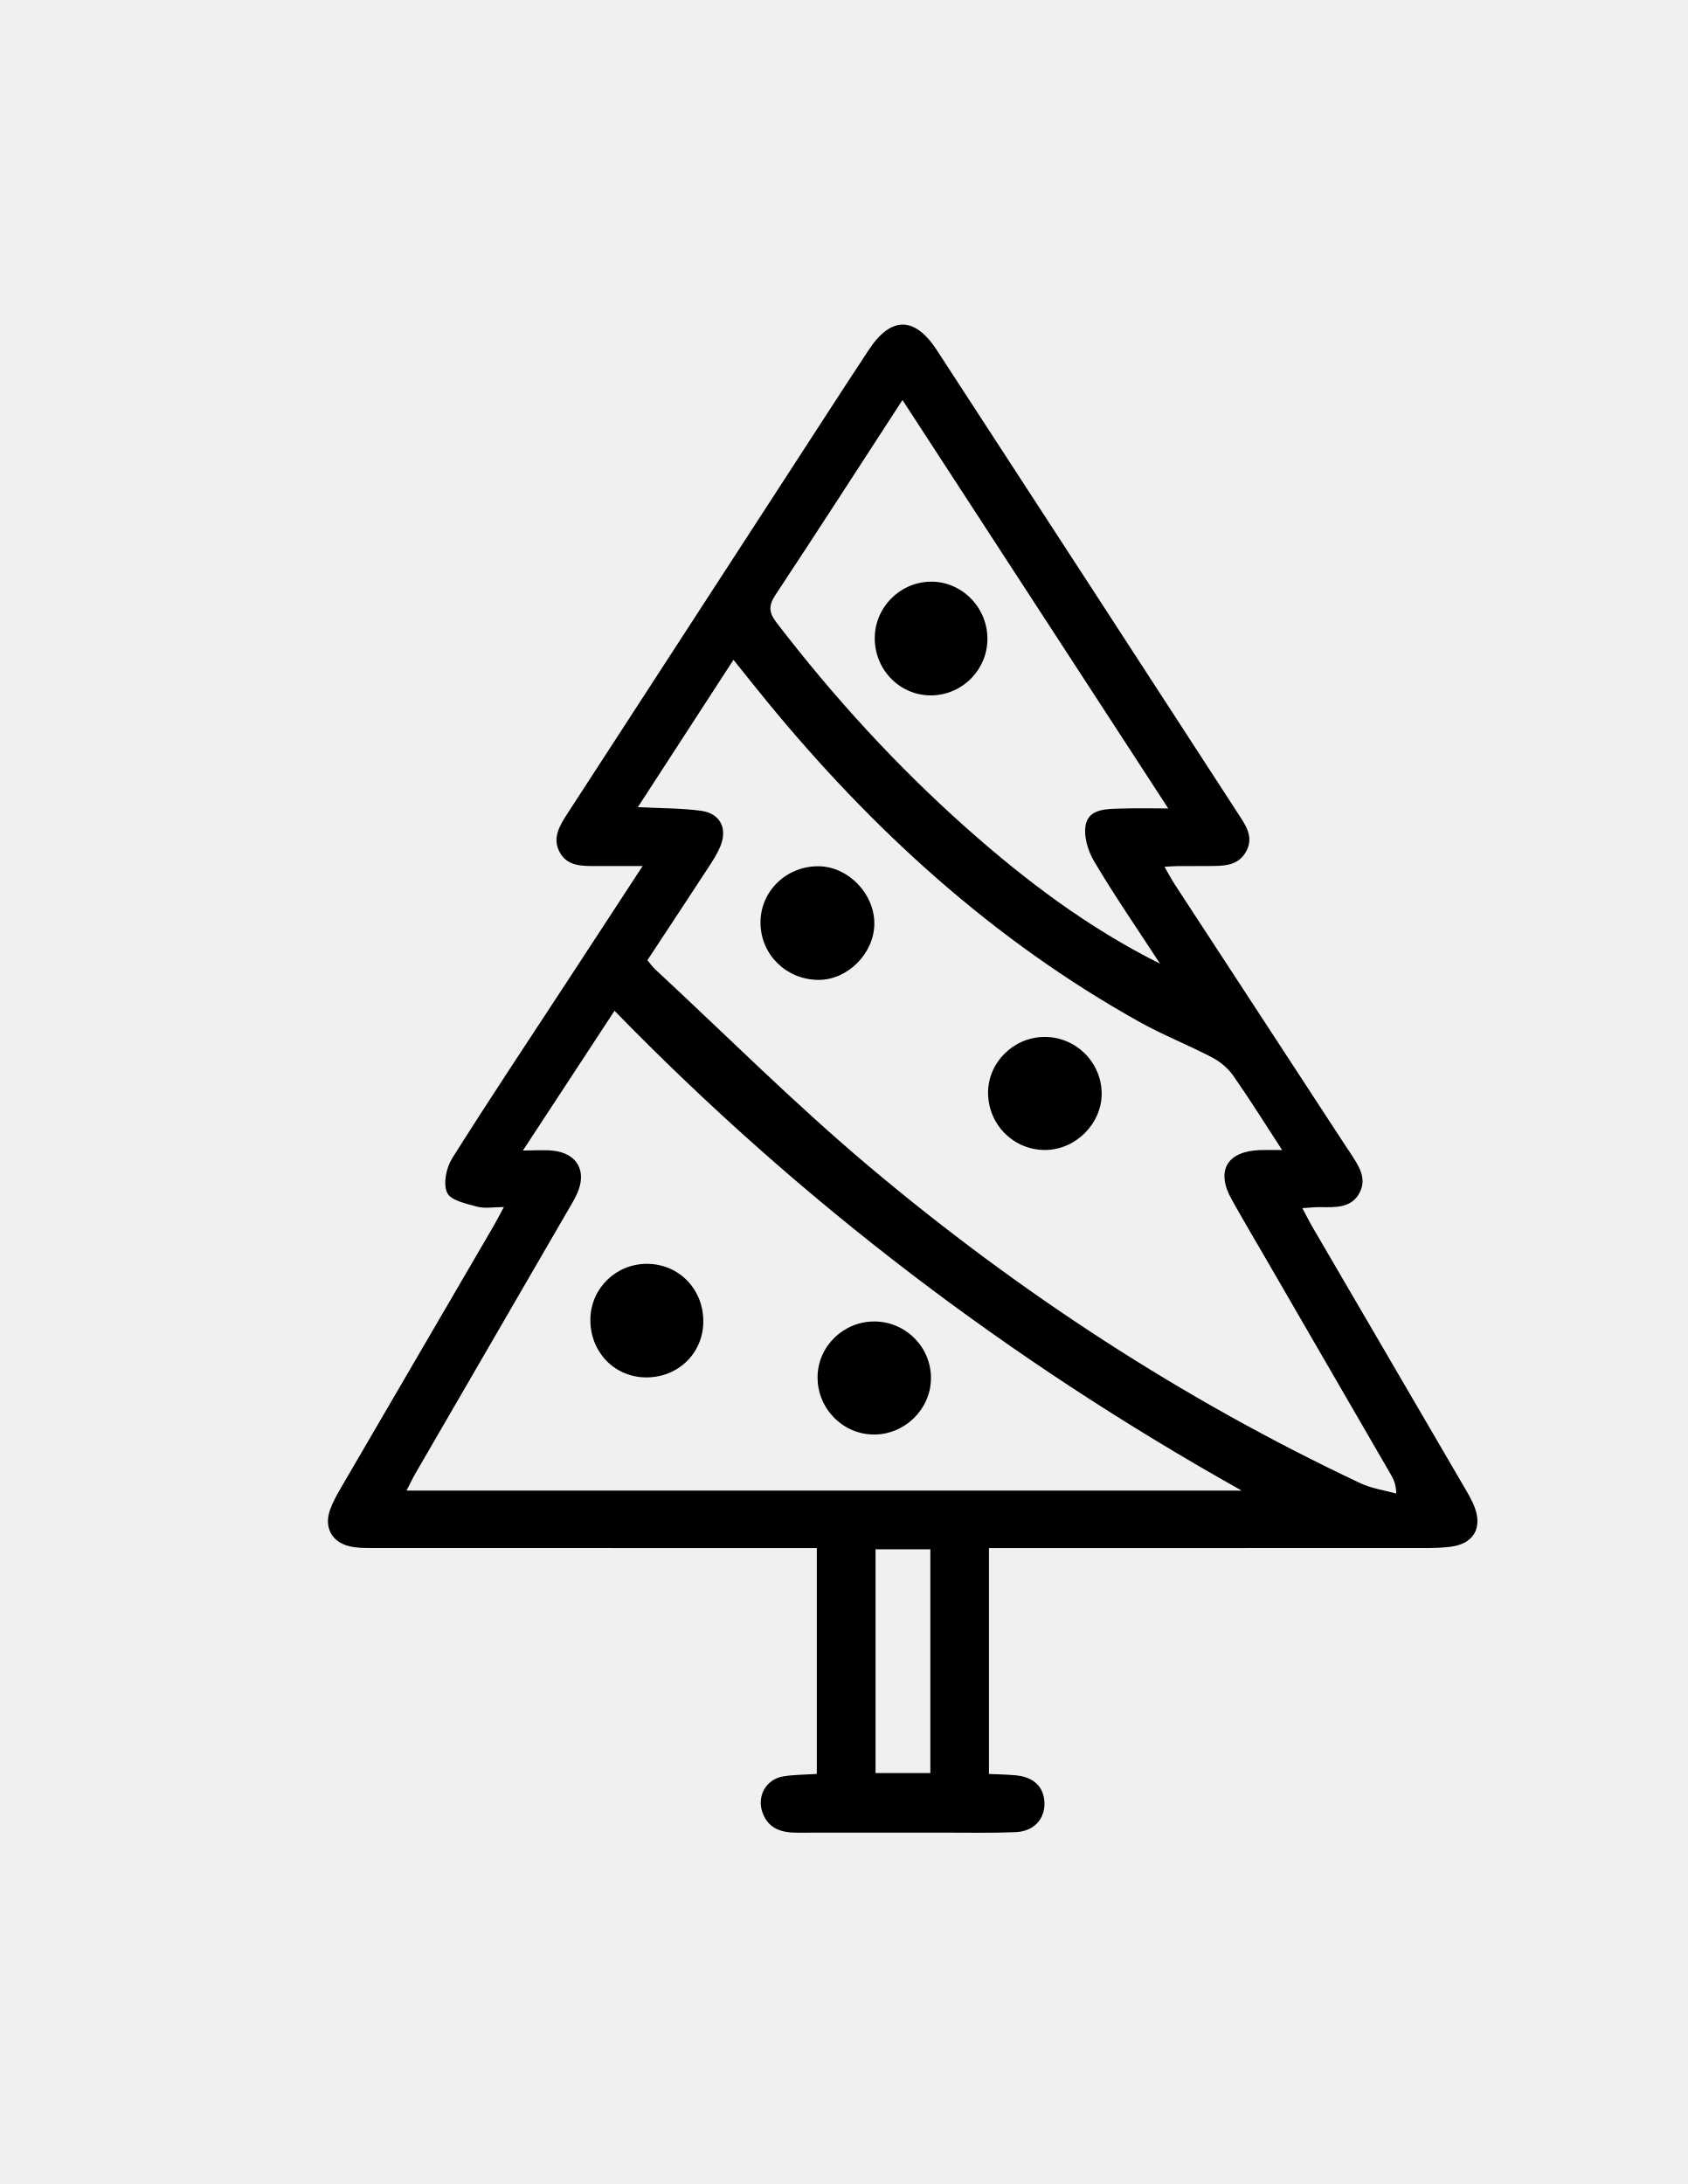
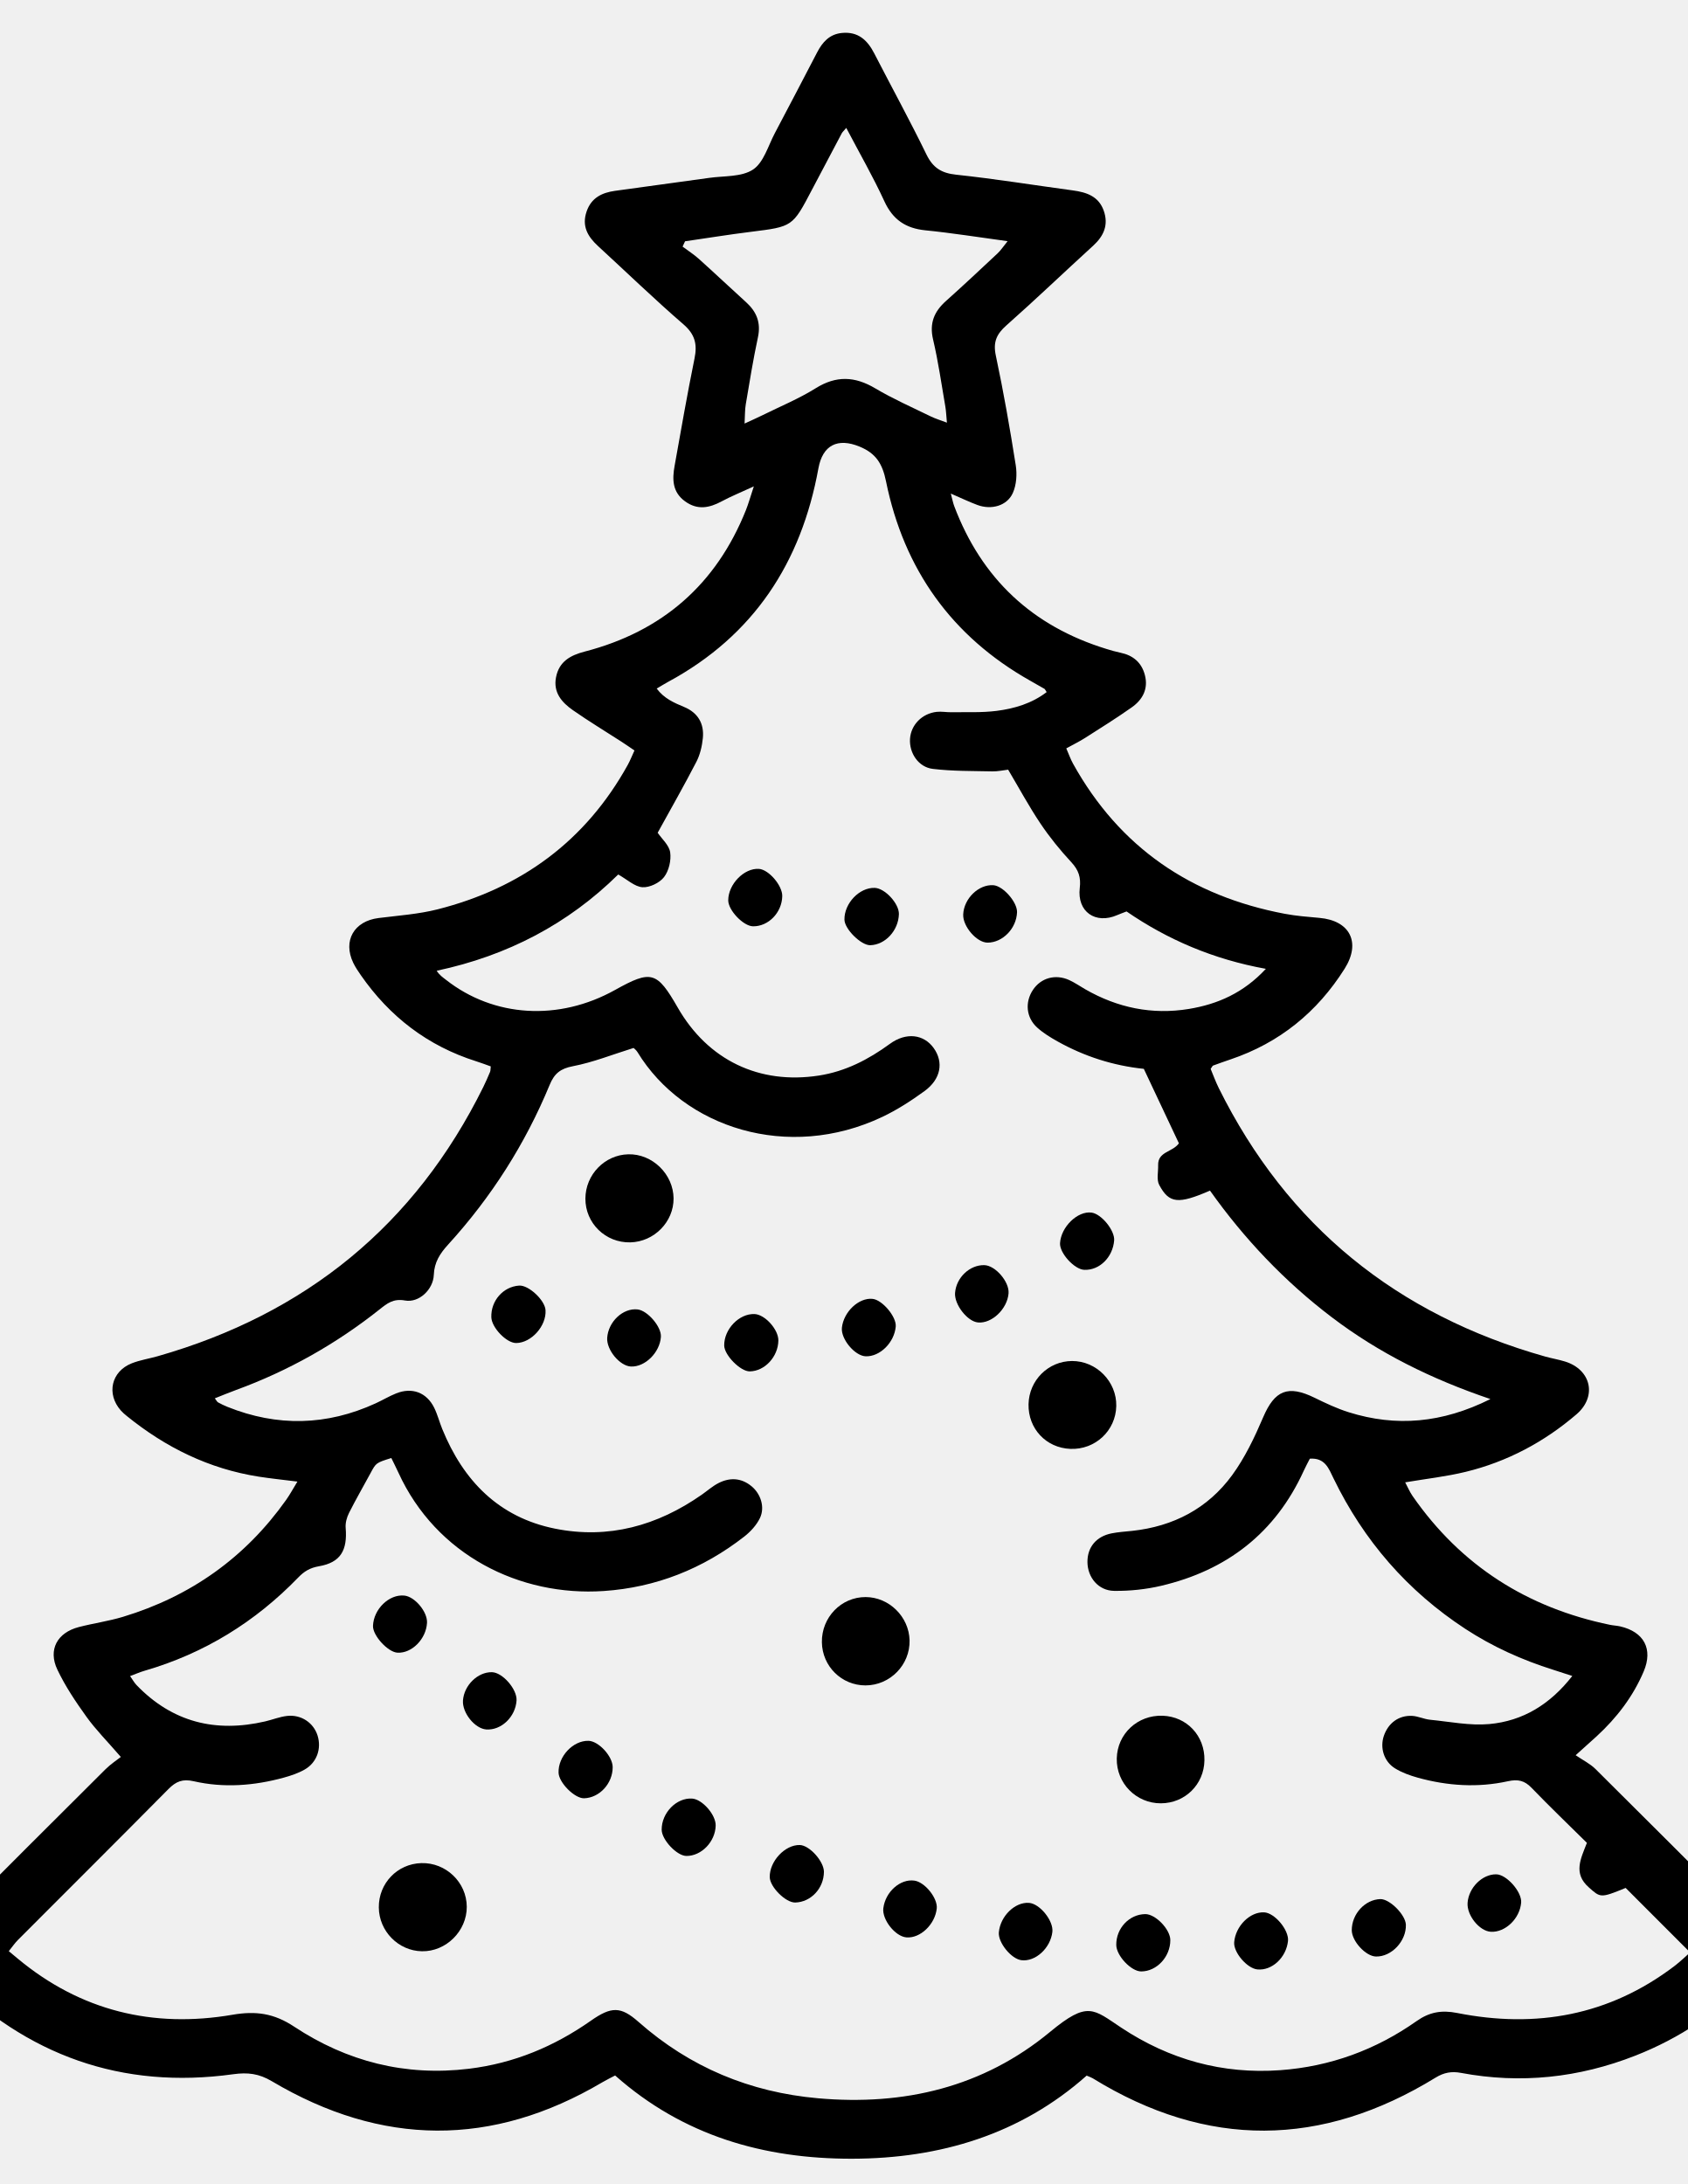
<svg xmlns="http://www.w3.org/2000/svg" version="1.1" id="Layer_1" x="0px" y="0px" viewBox="0 0 612 792" enable-background="new 0 0 612 792" xml:space="preserve">
  <g>
-     <path fill-rule="evenodd" clip-rule="evenodd" d="M296.169,643.288c0-27.394,0-54.11,0-81.896c-2.918,0-5.629,0-8.343,0   c-50.934-0.002-101.867,0.008-152.802-0.027c-2.812-0.002-5.719,0.012-8.414-0.657c-6.336-1.571-9.134-6.817-6.993-13.024   c0.98-2.845,2.493-5.542,4.016-8.158c18.371-31.568,36.792-63.106,55.187-94.663c1.175-2.014,2.233-4.096,3.883-7.136   c-3.858,0-6.967,0.607-9.699-0.145c-3.939-1.085-9.565-2.243-10.874-5.049c-1.509-3.235-0.325-9.063,1.798-12.438   c13.544-21.536,27.673-42.703,41.603-63.996c8.898-13.6,17.786-27.206,27.479-42.035c-6.352,0-11.449,0.014-16.545-0.003   c-5.042-0.019-10.485,0.28-13.402-4.797c-3.061-5.328-0.067-9.997,2.843-14.476c26.421-40.668,52.819-81.353,79.23-122.027   c9.949-15.322,19.852-30.675,29.904-45.928c8.029-12.184,16.633-12.167,24.632,0.113c36.433,55.95,72.811,111.939,109.151,167.948   c2.696,4.158,5.959,8.494,3.047,13.836c-3.011,5.518-8.513,5.276-13.765,5.327c-3.7,0.036-7.401-0.007-11.102,0.02   c-1.266,0.009-2.529,0.125-4.765,0.242c1.47,2.541,2.521,4.565,3.763,6.467c20.803,31.872,41.627,63.729,62.447,95.586   c0.357,0.547,0.752,1.069,1.103,1.619c2.822,4.432,6.26,9.019,3.471,14.443c-2.978,5.794-8.889,5.37-14.395,5.314   c-1.87-0.021-3.739,0.204-6.393,0.364c1.417,2.667,2.433,4.746,3.594,6.739c18.4,31.553,36.825,63.089,55.219,94.644   c1.31,2.247,2.656,4.521,3.587,6.936c2.991,7.76-0.362,13.389-8.607,14.471c-3.007,0.393-6.074,0.468-9.112,0.47   c-49.846,0.025-99.692,0.019-149.537,0.019c-2.786,0-5.57,0-8.789,0c0,27.622,0,54.501,0,81.915   c3.428,0.163,6.645,0.19,9.832,0.504c6.633,0.653,10.331,4.467,10.299,10.396c-0.034,5.688-4.032,9.941-10.515,10.207   c-8.692,0.354-17.408,0.159-26.114,0.166c-17.632,0.014-35.264-0.027-52.894,0.018c-5.609,0.017-10.408-1.229-12.648-7.101   c-2.273-5.971,1.108-12.265,7.461-13.313C287.84,643.55,291.78,643.587,296.169,643.288z M234.743,348.21   c1.023,1.222,1.756,2.312,2.692,3.18c25.82,23.955,50.769,48.948,77.685,71.603c54.444,45.824,113.731,84.521,178.229,114.917   c4.003,1.886,8.607,2.497,12.93,3.699c-0.121-3.416-0.954-5.13-1.908-6.778c-14.807-25.588-29.629-51.163-44.442-76.743   c-4.467-7.713-9.007-15.385-13.354-23.162c-5.785-10.353-1.713-17.408,10.205-17.862c2.297-0.087,4.6-0.013,8.114-0.013   c-6.326-9.706-11.802-18.513-17.746-26.992c-1.874-2.676-4.701-5.045-7.61-6.568c-8.651-4.531-17.807-8.127-26.325-12.876   c-52.995-29.544-96.947-69.665-135.207-116.363c-3.964-4.839-7.847-9.743-12.056-14.975   c-11.671,17.983-22.969,35.392-34.669,53.423c8.287,0.427,15.647,0.344,22.865,1.313c7.05,0.948,9.748,6.421,7.009,12.995   c-1.076,2.583-2.626,4.995-4.165,7.352C249.633,325.636,242.206,336.868,234.743,348.21z M450.217,540.54   c-84.068-47.095-159.906-104.647-227.398-173.998c-11.086,16.914-21.742,33.173-33.209,50.668c4.527,0,7.729-0.284,10.865,0.055   c8.751,0.942,12.399,7.351,8.855,15.406c-1.045,2.378-2.445,4.604-3.753,6.86c-18.309,31.592-36.635,63.174-54.935,94.77   c-1.119,1.931-2.063,3.962-3.238,6.238C248.995,540.54,349.605,540.54,450.217,540.54z M420.62,349.468   c-8.048-12.36-16.431-24.522-23.946-37.196c-2.312-3.899-3.976-9.67-2.859-13.741c1.48-5.398,7.92-5.159,12.927-5.324   c5.261-0.175,10.532-0.04,16.86-0.04c-32.584-50.08-64.322-98.854-96.372-148.109c-15.604,24.015-30.673,47.416-46.023,70.631   c-2.565,3.879-2.49,6.375,0.362,10.096c20.728,27.029,43.588,52.047,69.066,74.666C371.975,319.396,394.636,336.5,420.62,349.468z    M317.466,642.975c7.114,0,13.462,0,19.872,0c0-27.366,0-54.043,0-81.149c-6.767,0-13.149,0-19.872,0   C317.466,589.071,317.466,615.938,317.466,642.975z" />
-     <path fill-rule="evenodd" clip-rule="evenodd" d="M317.03,334.882c0,10.799-9.699,20.566-20.327,20.464   c-11.592-0.108-20.753-9.058-20.95-20.47c-0.201-11.56,9.345-20.905,21.185-20.736C307.579,314.291,317.027,324.048,317.03,334.882   z" />
-     <path fill-rule="evenodd" clip-rule="evenodd" d="M399.459,396.508c0.063,10.89-9.299,20.352-20.299,20.515   c-11.411,0.17-20.75-9.006-20.89-20.525c-0.136-11.019,9.036-20.291,20.241-20.465   C389.917,375.853,399.393,385.115,399.459,396.508z" />
-     <path fill-rule="evenodd" clip-rule="evenodd" d="M214.073,478.172c0.263-11.173,9.46-19.982,20.731-19.859   c11.501,0.127,20.342,9.344,20.212,21.076c-0.128,11.533-9.356,20.332-21.084,20.103   C222.485,499.269,213.796,489.938,214.073,478.172z" />
-     <path fill-rule="evenodd" clip-rule="evenodd" d="M317.066,479.215c11.451,0.035,20.712,9.485,20.492,20.907   c-0.214,11.04-9.555,20.12-20.675,20.092c-11.336-0.031-20.574-9.499-20.439-20.952   C296.571,488.201,305.854,479.179,317.066,479.215z" />
-     <path fill-rule="evenodd" clip-rule="evenodd" d="M317.177,231.67c-0.116-11.14,8.832-20.423,19.982-20.729   c11.265-0.312,20.76,9.024,20.872,20.515c0.108,11.176-8.812,20.415-20.001,20.71C326.669,252.468,317.299,243.257,317.177,231.67z   " />
+     <path fill-rule="evenodd" clip-rule="evenodd" d="M43.816,637.135c-5.005-5.781-9.096-9.883-12.435-14.527   c-3.915-5.442-7.711-11.101-10.578-17.131c-3.447-7.251-0.05-13.411,7.764-15.442c5.308-1.379,10.792-2.129,16.031-3.716   c24.499-7.417,44.326-21.464,59.158-42.406c1.386-1.957,2.526-4.088,4.085-6.635c-5.245-0.662-9.67-1.105-14.056-1.794   c-17.976-2.824-33.71-10.571-47.763-21.952c-0.774-0.627-1.545-1.283-2.204-2.027c-5.316-6.012-3.495-14.184,3.981-17.126   c2.997-1.18,6.259-1.673,9.376-2.563c53.619-15.307,93.298-47.479,118.078-97.656c0.884-1.79,1.67-3.63,2.447-5.471   c0.178-0.423,0.127-0.944,0.247-1.974c-1.688-0.596-3.467-1.279-5.282-1.852c-17.573-5.56-31.372-16.173-41.838-31.241   c-0.996-1.434-1.986-2.901-2.739-4.469c-3.836-7.985,0.271-15.114,9.151-16.236c7.173-0.906,14.479-1.395,21.449-3.163   c30.296-7.689,53.646-24.775,68.922-52.352c0.839-1.516,1.472-3.145,2.448-5.257c-1.65-1.113-3.199-2.197-4.786-3.223   c-5.865-3.793-11.857-7.403-17.575-11.406c-4.003-2.804-7.165-6.414-6.085-11.924c1.117-5.696,5.147-7.945,10.428-9.315   c28.032-7.274,47.632-24.3,58.419-51.277c0.904-2.262,1.551-4.627,2.874-8.622c-4.759,2.197-8.296,3.625-11.636,5.42   c-4.508,2.42-8.8,3.277-13.313-0.006c-4.613-3.356-4.655-7.967-3.786-12.813c2.333-13.025,4.595-26.066,7.238-39.03   c1.046-5.131,0.163-8.712-4.025-12.335c-10.579-9.151-20.646-18.891-30.949-28.362c-3.75-3.446-5.996-7.241-4.15-12.59   c1.717-4.978,5.583-6.792,10.276-7.454c11.374-1.607,22.767-3.085,34.139-4.7c5.416-0.769,11.769-0.274,15.922-3.029   c3.874-2.571,5.484-8.64,7.934-13.254c5.152-9.707,10.208-19.464,15.29-29.208c1.935-3.711,4.453-6.612,8.975-7.063   c5.88-0.586,9.265,2.574,11.76,7.424c6.283,12.215,12.894,24.268,18.902,36.614c2.362,4.853,5.424,6.787,10.774,7.358   c14.146,1.509,28.208,3.795,42.313,5.699c4.954,0.668,9.35,2.104,11.204,7.337c1.814,5.118,0.063,9.168-3.823,12.714   c-10.521,9.602-20.81,19.464-31.472,28.903c-3.571,3.162-4.87,6.043-3.829,10.93c2.811,13.178,5.124,26.473,7.226,39.786   c0.514,3.251,0.259,7.107-1.056,10.054c-2.087,4.678-7.793,6.229-12.856,4.349c-2.929-1.087-5.754-2.456-9.635-4.135   c0.611,2.281,0.818,3.433,1.224,4.509c9.915,26.315,28.344,43.58,55.213,51.838c1.67,0.514,3.354,1.011,5.063,1.361   c4.595,0.941,7.681,3.556,8.87,8.107c1.31,5.013-0.813,8.922-4.754,11.706c-5.497,3.881-11.217,7.452-16.895,11.072   c-2.067,1.318-4.289,2.397-6.848,3.81c0.9,2.059,1.532,3.896,2.46,5.568c16.867,30.396,42.851,47.997,76.713,54.41   c4.159,0.788,8.414,1.119,12.64,1.493c11.028,0.976,15.119,8.896,9.115,18.425c-9.928,15.754-23.642,26.906-41.395,32.9   c-2.117,0.714-4.22,1.467-6.317,2.235c-0.187,0.069-0.286,0.377-0.871,1.203c0.866,2.059,1.769,4.583,2.952,6.968   c24.88,50.136,64.668,82.172,118.321,97.338c2.4,0.678,4.884,1.079,7.263,1.821c9.438,2.946,11.657,12.662,4.105,19.138   c-11.736,10.065-25.155,17.206-40.207,20.865c-6.993,1.701-14.207,2.495-21.897,3.798c0.9,1.684,1.634,3.453,2.702,4.99   c17.531,25.239,41.591,40.503,71.563,46.682c1.222,0.252,2.489,0.29,3.702,0.57c8.61,1.988,11.97,8.188,8.52,16.325   c-3.858,9.101-9.768,16.812-17.028,23.493c-1.988,1.83-4.013,3.619-7.65,6.896c2.666,1.825,5.252,3.082,7.186,4.998   c17.752,17.591,35.391,35.295,53.062,52.966c1.061,1.061,2.13,2.112,3.18,3.183c7.555,7.696,7.642,12.154,0.296,19.731   c-12.001,12.378-26.019,21.761-42.07,28.063c-20.486,8.044-41.569,10.321-63.249,6.254c-3.358-0.63-6.148-0.146-9.176,1.713   c-41.364,25.403-82.848,25.811-124.349,0.239c-0.417-0.258-0.9-0.404-2.181-0.966c-23.975,21.312-53.133,30.089-85.041,30.145   c-31.934,0.055-61.241-8.28-85.937-30.186c-1.636,0.866-3.154,1.592-4.598,2.444c-40.038,23.665-80.082,23.248-119.886-0.369   c-4.68-2.777-8.739-3.258-13.986-2.531c-40.45,5.604-74.887-6.828-103.518-35.656c-6.162-6.205-5.912-11.807,0.431-18.187   c18.854-18.964,37.777-37.856,56.734-56.717C40.151,639.708,42.486,638.19,43.816,637.135z M77.893,507.086   c0.614,0.788,0.817,1.271,1.177,1.47c1.089,0.599,2.215,1.146,3.369,1.609c18.115,7.287,36.058,6.865,53.804-1.276   c2.496-1.145,4.868-2.58,7.411-3.597c5.785-2.312,11.066-0.325,13.795,5.241c1.203,2.453,1.88,5.157,2.916,7.698   c7.654,18.782,20.532,32.02,40.858,36.11c19.391,3.904,37.148-1.06,53.243-12.316c2.046-1.431,3.946-3.147,6.154-4.253   c4.12-2.063,8.241-1.827,11.908,1.216c3.327,2.76,4.904,7.611,3.013,11.533c-1.239,2.57-3.415,4.934-5.699,6.714   c-14.983,11.672-32.032,18.457-50.964,19.728c-30.296,2.035-60.719-12.959-74.423-42.945c-0.82-1.794-1.719-3.553-2.561-5.285   c-5.567,1.744-5.536,1.761-7.515,5.435c-2.604,4.837-5.372,9.59-7.835,14.496c-0.807,1.607-1.356,3.622-1.209,5.382   c0.684,8.171-1.848,12.586-9.683,13.937c-3.303,0.569-5.389,1.881-7.511,4.075c-15.614,16.143-34.118,27.552-55.734,33.826   c-1.643,0.477-3.22,1.177-5.234,1.925c0.938,1.327,1.519,2.417,2.342,3.272c12.969,13.471,28.674,17.334,46.627,13.167   c2.668-0.62,5.27-1.692,7.966-1.989c5.122-0.565,9.584,2.493,11.036,7.11c1.489,4.734-0.243,9.79-4.65,12.317   c-2.349,1.347-5.02,2.246-7.651,2.965c-10.762,2.941-21.717,3.778-32.626,1.288c-4.021-0.918-6.422,0.087-9.146,2.842   c-18.103,18.307-36.362,36.459-54.545,54.688c-1.138,1.142-2.054,2.505-3.339,4.094c1.358,1.132,2.313,1.931,3.271,2.727   c22.771,18.925,49.007,25.288,77.833,20.338c8.453-1.451,15.022-0.551,22.337,4.288c19.128,12.656,40.343,18.106,63.445,15.286   c16.264-1.986,30.809-8.041,44.137-17.391c7.501-5.262,10.898-5.257,17.324,0.415c18.638,16.448,40.395,25.492,65.048,27.683   c31.138,2.767,59.854-3.941,84.197-24.094c13.686-11.331,15.609-8.241,25.853-1.46c17.412,11.526,36.669,16.89,57.579,15.371   c18.095-1.313,34.632-7.371,49.454-17.813c4.617-3.251,9-4.059,14.695-2.929c28.593,5.67,55.145,0.927,78.733-16.986   c2.29-1.739,4.354-3.778,5.72-4.976c-8.085-8.094-15.628-15.645-23.368-23.393c-9.158,3.77-9.128,3.564-13.41-0.249   c-5.654-5.036-2.899-10.27-0.63-16.091c-6.651-6.578-13.504-13.14-20.08-19.966c-2.569-2.667-4.956-3.175-8.584-2.377   c-10.924,2.401-21.877,1.697-32.634-1.286c-2.859-0.793-5.767-1.838-8.273-3.381c-4.059-2.497-5.535-7.499-4.047-11.821   c1.584-4.606,5.375-7.453,10.214-7.217c2.195,0.107,4.331,1.188,6.535,1.403c7.16,0.701,14.429,2.207,21.488,1.564   c12.145-1.104,22.053-7.134,30.077-17.438c-2.758-0.896-4.843-1.592-6.938-2.252c-11.259-3.545-21.925-8.34-31.827-14.817   c-21.018-13.753-36.857-32.024-47.804-54.58c-1.742-3.587-3.079-7.533-8.592-7.153c-0.685,1.354-1.512,2.859-2.222,4.416   c-10.272,22.517-27.858,36.077-51.675,41.682c-5.537,1.303-11.375,1.915-17.063,1.842c-5.728-0.073-9.625-4.884-9.679-10.414   c-0.052-5.401,3.173-9.337,8.786-10.447c2.443-0.483,4.956-0.628,7.44-0.896c14.928-1.613,27.398-8.102,36.225-20.179   c4.645-6.356,8.139-13.707,11.252-20.993c4.174-9.77,8.954-11.853,18.649-7.101c4.026,1.973,8.13,3.918,12.393,5.254   c17.196,5.388,33.858,3.963,51.37-4.778c-21.486-7.289-40.404-16.683-57.461-29.624c-17.203-13.053-31.871-28.568-44.219-45.969   c-11.488,4.987-14.807,4.704-18.412-2.06c-1.021-1.914-0.318-4.751-0.389-7.164c-0.147-4.983,5.285-4.71,7.525-7.932   c-4.176-8.866-8.396-17.825-12.718-27c-11.134-1.165-21.543-4.512-31.243-9.929c-2.604-1.454-5.217-3.051-7.416-5.038   c-4.022-3.633-4.496-9.186-1.574-13.624c2.883-4.375,8.144-5.892,13.164-3.612c2.036,0.925,3.896,2.233,5.845,3.352   c11.685,6.706,24.212,9.315,37.523,7.133c10.479-1.717,19.853-5.825,27.957-14.55c-19.08-3.464-35.658-10.593-50.521-20.812   c-1.536,0.599-2.476,0.929-3.386,1.326c-7.896,3.438-14.608-1.237-13.574-9.832c0.467-3.871-0.435-6.519-3.064-9.353   c-4.064-4.38-7.877-9.076-11.204-14.037c-4.155-6.195-7.711-12.793-11.703-19.52c-1.81,0.21-3.766,0.666-5.71,0.622   c-7.214-0.164-14.478-0.041-21.616-0.906c-5.258-0.637-8.582-5.805-8.254-10.896c0.326-5.053,4.36-9.212,9.713-9.788   c1.718-0.185,3.487,0.171,5.231,0.143c5.482-0.09,11.02,0.196,16.431-0.49c6.49-0.823,12.79-2.694,18.169-6.814   c-0.523-0.791-0.609-1.072-0.797-1.181c-1.721-1.003-3.457-1.979-5.19-2.958c-28.501-16.083-45.781-40.448-52.258-72.283   c-1.296-6.368-3.616-10.141-9.572-12.596c-7.948-3.275-13.402-0.585-14.944,7.89c-6.221,34.177-23.465,60.644-54.471,77.406   c-1.303,0.705-2.558,1.5-4.161,2.445c2.664,3.591,6.28,5.151,9.961,6.684c5.004,2.081,7.3,6.044,6.768,11.307   c-0.294,2.912-1.003,5.977-2.335,8.555c-4.45,8.619-9.266,17.05-14.043,25.737c1.512,2.227,4.161,4.508,4.536,7.116   c0.415,2.893-0.469,6.682-2.232,8.969c-1.614,2.095-5.229,3.838-7.825,3.667c-2.819-0.187-5.481-2.763-8.784-4.618   c-18.113,17.865-40.039,29.431-65.816,34.908c0.97,1.585,2.201,2.378,3.346,3.278c17.358,13.643,40.906,15.069,61.312,3.697   c13.182-7.346,15.18-6.781,22.765,6.425c10.917,19.009,29.524,27.966,51.173,24.606c9.617-1.492,17.936-5.804,25.729-11.495   c5.908-4.313,12.307-3.487,15.894,1.549c3.66,5.14,2.602,11.259-3.37,15.599c-4.824,3.506-9.925,6.806-15.302,9.354   c-34.188,16.198-72.029,3.923-88.739-23.493c-0.484-0.794-1.294-1.389-1.419-1.52c-7.731,2.408-14.717,5.219-21.975,6.611   c-4.542,0.871-6.745,2.628-8.458,6.775c-8.858,21.44-21.18,40.764-36.807,57.907c-2.969,3.257-5.017,6.396-5.203,11.029   c-0.209,5.249-5.344,10.183-10.437,9.26c-4.271-0.775-6.506,1.072-9.2,3.211c-15.784,12.533-33.114,22.314-52.053,29.236   C83.066,504.987,80.569,506.032,77.893,507.086z M306.848,46.38c-0.994,1.179-1.394,1.517-1.622,1.946   c-3.628,6.835-7.252,13.674-10.842,20.529c-7.013,13.392-7.013,13.326-22.04,15.2c-8.002,0.998-15.967,2.29-23.948,3.449   c-0.299,0.643-0.598,1.285-0.896,1.928c1.979,1.479,4.083,2.817,5.913,4.461c5.76,5.177,11.386,10.502,17.123,15.705   c3.824,3.467,5.419,7.433,4.285,12.713c-1.728,8.048-3.033,16.19-4.41,24.31c-0.341,2.008-0.268,4.085-0.433,6.974   c2.854-1.323,4.651-2.11,6.405-2.979c6.488-3.217,13.25-5.998,19.366-9.814c7.49-4.675,14.237-4.36,21.651,0.05   c6.422,3.819,13.321,6.839,20.046,10.138c1.688,0.829,3.518,1.372,5.898,2.282c-0.234-2.469-0.284-4.189-0.575-5.867   c-1.409-8.116-2.554-16.298-4.443-24.303c-1.396-5.92,0.409-10.136,4.687-13.961c6.332-5.662,12.53-11.474,18.727-17.283   c1.159-1.087,2.043-2.466,3.611-4.397c-10.586-1.429-20.156-2.979-29.786-3.936c-7.18-0.714-11.842-3.868-14.908-10.555   C316.611,64.148,311.74,55.704,306.848,46.38z" />
+     <path fill-rule="evenodd" clip-rule="evenodd" fill="#FFFFFF" d="M372.938,509.238c-0.171,8.845,6.373,15.83,15.16,16.183   c9.027,0.362,16.476-6.593,16.658-15.556c0.18-8.838-7.191-16.341-16.029-16.313C380.109,493.577,373.105,500.536,372.938,509.238z    M436.726,638.356c0.155-8.894-6.373-15.86-15.154-16.172c-9.084-0.322-16.473,6.569-16.642,15.524   c-0.17,8.948,7.039,16.27,15.992,16.242C429.679,653.926,436.573,647.122,436.726,638.356z M298.007,595.554   c0.142,8.712,7.154,15.646,15.812,15.638c8.911-0.008,16.202-7.463,15.987-16.346c-0.208-8.564-7.426-15.671-15.938-15.693   C305.007,579.13,297.859,586.521,298.007,595.554z M137.353,691.696c0.066,8.625,7.089,15.765,15.648,15.909   c8.758,0.147,16.303-7.354,16.25-16.155c-0.053-8.868-7.578-16.084-16.498-15.818C144.057,675.89,137.284,682.955,137.353,691.696z    M244.234,434.604c-0.058-8.794-7.687-16.235-16.421-16.018c-8.557,0.213-15.502,7.374-15.553,16.035   c-0.053,8.957,7.307,16.132,16.317,15.908C237.188,450.314,244.289,443.092,244.234,434.604z M368.773,330.811   c0.125-3.655-5.074-9.576-8.609-9.807c-5.325-0.348-10.671,4.848-10.917,10.612c-0.186,4.336,4.908,10.223,8.845,10.222   C363.576,341.836,368.573,336.678,368.773,330.811z M551.564,689.928c0.299-3.862-5.284-10.189-9.033-10.234   c-5.08-0.062-9.997,4.831-10.398,10.346c-0.328,4.513,4.291,10.263,8.434,10.496C545.822,700.832,551.116,695.728,551.564,689.928z    M403.985,449.84c0.285-3.62-4.619-9.658-8.217-10.115c-5.069-0.645-11.074,5.201-11.411,11.109   c-0.203,3.565,5.194,9.506,8.776,9.658C398.642,460.727,403.504,455.954,403.985,449.84z M222.158,640.842   c-0.008-3.941-5.083-9.467-8.776-9.559c-5.607-0.138-11.061,5.681-10.853,11.579c0.128,3.646,5.873,9.376,9.287,9.263   C217.405,651.939,222.17,646.741,222.158,640.842z M362.171,700.723c-0.34,3.693,4.462,9.643,8.166,10.118   c5.073,0.651,10.535-4.319,11.248-10.237c0.484-4.018-4.53-10.27-8.469-10.556C368.012,689.676,362.712,694.844,362.171,700.723z    M467.021,703.886c0.42-3.942-4.803-10.218-8.656-10.401c-5.14-0.245-10.367,4.969-10.859,10.831   c-0.309,3.665,4.662,9.501,8.412,9.874C461.194,714.715,466.38,709.902,467.021,703.886z M324.793,481.034   c0.294-3.515-4.848-9.649-8.396-10.018c-4.984-0.519-10.505,4.665-11.129,10.448c-0.441,4.09,4.671,10.242,8.631,10.383   C319.078,492.033,324.307,486.844,324.793,481.034z M239.643,484.768c0.231-3.599-4.803-9.509-8.45-9.921   c-5.279-0.595-10.648,4.428-11.03,10.321c-0.282,4.354,4.562,10.197,8.608,10.385C233.9,495.79,239.279,490.454,239.643,484.768z    M490.14,699.954c-0.001,3.955,5.036,9.456,8.75,9.556c5.655,0.151,11.066-5.592,10.873-11.538c-0.117-3.6-5.898-9.393-9.271-9.29   C494.937,688.852,490.142,694.072,490.14,699.954z M283.645,324.982c0.081-3.839-4.901-9.663-8.466-9.896   c-5.356-0.351-11.104,5.531-11.131,11.39c-0.017,3.622,5.5,9.402,9.012,9.44C278.643,335.978,283.519,330.94,283.645,324.982z    M365.7,469.018c0.335-4.179-4.792-10.142-8.798-10.233c-5.297-0.121-10.181,4.514-10.606,10.065   c-0.322,4.203,4.446,10.357,8.311,10.727C359.615,480.054,365.245,474.697,365.7,469.018z M259.502,661.995   c0.076-3.897-4.852-9.527-8.548-9.767c-5.673-0.367-11.085,5.175-11.039,11.304c0.029,3.661,5.525,9.487,8.971,9.51   C254.361,673.076,259.387,667.847,259.502,661.995z M325.939,331.49c0.099-3.804-5.074-9.407-8.785-9.517   c-5.556-0.164-11.046,5.597-10.971,11.511c0.043,3.43,6.042,9.372,9.374,9.286C320.998,342.631,325.785,337.43,325.939,331.49z    M178.144,477.652c0.105,3.801,5.544,9.44,9.051,9.385c5.509-0.085,10.975-6.229,10.616-11.934   c-0.229-3.633-6.139-9.132-9.572-8.904C182.457,466.583,177.979,471.663,178.144,477.652z M154.837,588.5   c0.221-3.977-4.422-9.531-8.271-9.895c-5.514-0.521-11.124,4.942-11.321,11.023c-0.112,3.485,5.395,9.506,8.874,9.7   C149.324,599.621,154.51,594.381,154.837,588.5z M187.299,616.653c0.248-4.068-5.084-10.188-8.939-10.26   c-5.144-0.096-10.108,4.763-10.492,10.271c-0.312,4.469,4.297,10.205,8.441,10.506   C181.739,627.563,186.938,622.589,187.299,616.653z M298.75,678.777c0.009-3.78-5.232-9.607-8.728-9.706   c-5.37-0.151-11.023,5.878-10.923,11.65c0.062,3.582,5.817,9.306,9.259,9.209C294.063,689.771,298.736,684.756,298.75,678.777z    M339.663,692.083c0.383-3.718-4.264-9.532-8.067-10.095c-5.139-0.76-10.57,4.043-11.31,10.001   c-0.511,4.117,4.284,10.207,8.328,10.577C333.634,703.025,339.066,697.872,339.663,692.083z M282.231,486.113   c0.05-3.991-4.884-9.46-8.656-9.595c-5.604-0.2-11.073,5.496-10.985,11.44c0.051,3.485,5.895,9.397,9.251,9.36   C277.287,497.258,282.157,492.004,282.231,486.113z M404.748,705.344c0.056,3.907,5.431,9.59,9.057,9.574   c5.641-0.024,10.556-5.315,10.55-11.358c-0.003-3.893-5.372-9.469-9.084-9.434C409.446,694.182,404.662,699.281,404.748,705.344z" />
+     <path fill-rule="evenodd" clip-rule="evenodd" d="M372.938,509.238c0.168-8.702,7.172-15.661,15.789-15.687   c8.838-0.027,16.209,7.476,16.029,16.313c-0.183,8.963-7.631,15.918-16.658,15.556   C379.311,525.068,372.767,518.083,372.938,509.238z" />
+     <path fill-rule="evenodd" clip-rule="evenodd" d="M436.726,638.356c-0.152,8.766-7.047,15.569-15.804,15.595   c-8.953,0.027-16.162-7.294-15.992-16.242c0.169-8.955,7.558-15.847,16.642-15.524   C430.353,622.496,436.881,629.463,436.726,638.356z" />
+     <path fill-rule="evenodd" clip-rule="evenodd" d="M298.007,595.554c-0.148-9.033,7-16.424,15.861-16.401   c8.513,0.022,15.73,7.129,15.938,15.693c0.215,8.883-7.076,16.338-15.987,16.346C305.162,611.199,298.149,604.266,298.007,595.554z   " />
+     <path fill-rule="evenodd" clip-rule="evenodd" d="M137.353,691.696c-0.068-8.741,6.704-15.807,15.4-16.064   c8.92-0.266,16.445,6.95,16.498,15.818c0.053,8.802-7.492,16.303-16.25,16.155C144.442,707.461,137.419,700.321,137.353,691.696z" />
+     <path fill-rule="evenodd" clip-rule="evenodd" d="M244.234,434.604c0.055,8.488-7.046,15.711-15.657,15.926   c-9.01,0.224-16.371-6.951-16.317-15.908c0.051-8.661,6.997-15.822,15.553-16.035C236.547,418.368,244.176,425.81,244.234,434.604z   " />
+     <path fill-rule="evenodd" clip-rule="evenodd" d="M368.773,330.811c-0.2,5.867-5.197,11.025-10.682,11.027   c-3.937,0.001-9.03-5.886-8.845-10.222c0.246-5.764,5.592-10.959,10.917-10.612C363.699,321.234,368.898,327.156,368.773,330.811z" />
+     <path fill-rule="evenodd" clip-rule="evenodd" d="M551.564,689.928c-0.448,5.8-5.742,10.904-10.998,10.607   c-4.143-0.233-8.762-5.983-8.434-10.496c0.401-5.515,5.318-10.407,10.398-10.346C546.28,679.738,551.863,686.065,551.564,689.928z" />
+     <path fill-rule="evenodd" clip-rule="evenodd" d="M403.985,449.84c-0.481,6.114-5.344,10.887-10.852,10.652   c-3.582-0.152-8.979-6.093-8.776-9.658c0.337-5.908,6.342-11.754,11.411-11.109C399.366,440.182,404.271,446.22,403.985,449.84z" />
+     <path fill-rule="evenodd" clip-rule="evenodd" d="M222.158,640.842c0.012,5.899-4.753,11.098-10.342,11.283   c-3.414,0.113-9.159-5.617-9.287-9.263c-0.208-5.898,5.246-11.717,10.853-11.579C217.075,631.375,222.149,636.9,222.158,640.842z" />
+     <path fill-rule="evenodd" clip-rule="evenodd" d="M362.171,700.723c0.541-5.879,5.841-11.047,10.945-10.675   c3.938,0.286,8.953,6.538,8.469,10.556c-0.713,5.918-6.175,10.889-11.248,10.237C366.633,710.365,361.831,704.416,362.171,700.723z   " />
+     <path fill-rule="evenodd" clip-rule="evenodd" d="M467.021,703.886c-0.641,6.017-5.826,10.829-11.104,10.304   c-3.75-0.373-8.721-6.209-8.412-9.874c0.492-5.862,5.72-11.076,10.859-10.831C462.218,693.668,467.44,699.943,467.021,703.886z" />
+     <path fill-rule="evenodd" clip-rule="evenodd" d="M324.793,481.034c-0.486,5.81-5.715,10.999-10.895,10.813   c-3.96-0.141-9.072-6.293-8.631-10.383c0.624-5.783,6.145-10.967,11.129-10.448C319.945,471.385,325.087,477.52,324.793,481.034z" />
+     <path fill-rule="evenodd" clip-rule="evenodd" d="M239.643,484.768c-0.364,5.687-5.742,11.022-10.872,10.785   c-4.046-0.188-8.89-6.031-8.608-10.385c0.382-5.894,5.75-10.916,11.03-10.321C234.839,475.259,239.874,481.169,239.643,484.768z" />
+     <path fill-rule="evenodd" clip-rule="evenodd" d="M490.14,699.954c0.002-5.882,4.797-11.103,10.353-11.272   c3.372-0.103,9.153,5.69,9.271,9.29c0.193,5.946-5.218,11.689-10.873,11.538C495.176,709.41,490.139,703.909,490.14,699.954z" />
+     <path fill-rule="evenodd" clip-rule="evenodd" d="M283.645,324.982c-0.126,5.958-5.002,10.995-10.585,10.934   c-3.511-0.039-9.029-5.818-9.012-9.44c0.027-5.859,5.775-11.741,11.131-11.39C278.744,315.319,283.726,321.144,283.645,324.982z" />
+     <path fill-rule="evenodd" clip-rule="evenodd" d="M365.7,469.018c-0.455,5.68-6.085,11.036-11.094,10.559   c-3.864-0.369-8.633-6.523-8.311-10.727c0.426-5.552,5.31-10.187,10.606-10.065C360.908,458.876,366.035,464.839,365.7,469.018z" />
+     <path fill-rule="evenodd" clip-rule="evenodd" d="M259.502,661.995c-0.115,5.852-5.141,11.081-10.616,11.047   c-3.446-0.022-8.942-5.849-8.971-9.51c-0.047-6.129,5.365-11.671,11.039-11.304C254.65,652.468,259.578,658.098,259.502,661.995z" />
+     <path fill-rule="evenodd" clip-rule="evenodd" d="M325.939,331.49c-0.154,5.939-4.941,11.141-10.382,11.28   c-3.332,0.086-9.331-5.856-9.374-9.286c-0.075-5.914,5.415-11.675,10.971-11.511C320.865,322.083,326.038,327.687,325.939,331.49z" />
+     <path fill-rule="evenodd" clip-rule="evenodd" d="M178.144,477.652c-0.165-5.989,4.313-11.069,10.095-11.453   c3.433-0.228,9.344,5.271,9.572,8.904c0.359,5.704-5.106,11.849-10.616,11.934C183.688,487.093,178.249,481.453,178.144,477.652z" />
+     <path fill-rule="evenodd" clip-rule="evenodd" d="M154.837,588.5c-0.327,5.881-5.513,11.121-10.718,10.829   c-3.479-0.194-8.986-6.215-8.874-9.7c0.197-6.081,5.808-11.545,11.321-11.023C150.415,578.969,155.058,584.523,154.837,588.5z" />
+     <path fill-rule="evenodd" clip-rule="evenodd" d="M187.299,616.653c-0.361,5.936-5.56,10.91-10.99,10.517   c-4.144-0.301-8.753-6.037-8.441-10.506c0.384-5.508,5.348-10.366,10.492-10.271C182.215,606.466,187.546,612.585,187.299,616.653z   " />
+     <path fill-rule="evenodd" clip-rule="evenodd" d="M298.75,678.777c-0.014,5.979-4.687,10.994-10.392,11.153   c-3.442,0.097-9.198-5.627-9.259-9.209c-0.1-5.772,5.553-11.802,10.923-11.65C293.518,669.17,298.759,674.997,298.75,678.777z" />
+     <path fill-rule="evenodd" clip-rule="evenodd" d="M339.663,692.083c-0.597,5.789-6.029,10.942-11.049,10.483   c-4.044-0.37-8.839-6.46-8.328-10.577c0.739-5.958,6.171-10.761,11.31-10.001C335.399,682.551,340.046,688.365,339.663,692.083z" />
+     <path fill-rule="evenodd" clip-rule="evenodd" d="M282.231,486.113c-0.074,5.891-4.945,11.145-10.39,11.206   c-3.357,0.037-9.2-5.875-9.251-9.36c-0.088-5.944,5.381-11.641,10.985-11.44C277.348,476.653,282.281,482.122,282.231,486.113z" />
+     <path fill-rule="evenodd" clip-rule="evenodd" d="M404.748,705.344c-0.086-6.063,4.698-11.162,10.522-11.218   c3.712-0.035,9.081,5.541,9.084,9.434c0.006,6.043-4.909,11.334-10.55,11.358C410.179,714.934,404.804,709.251,404.748,705.344z" />
  </g>
</svg>
